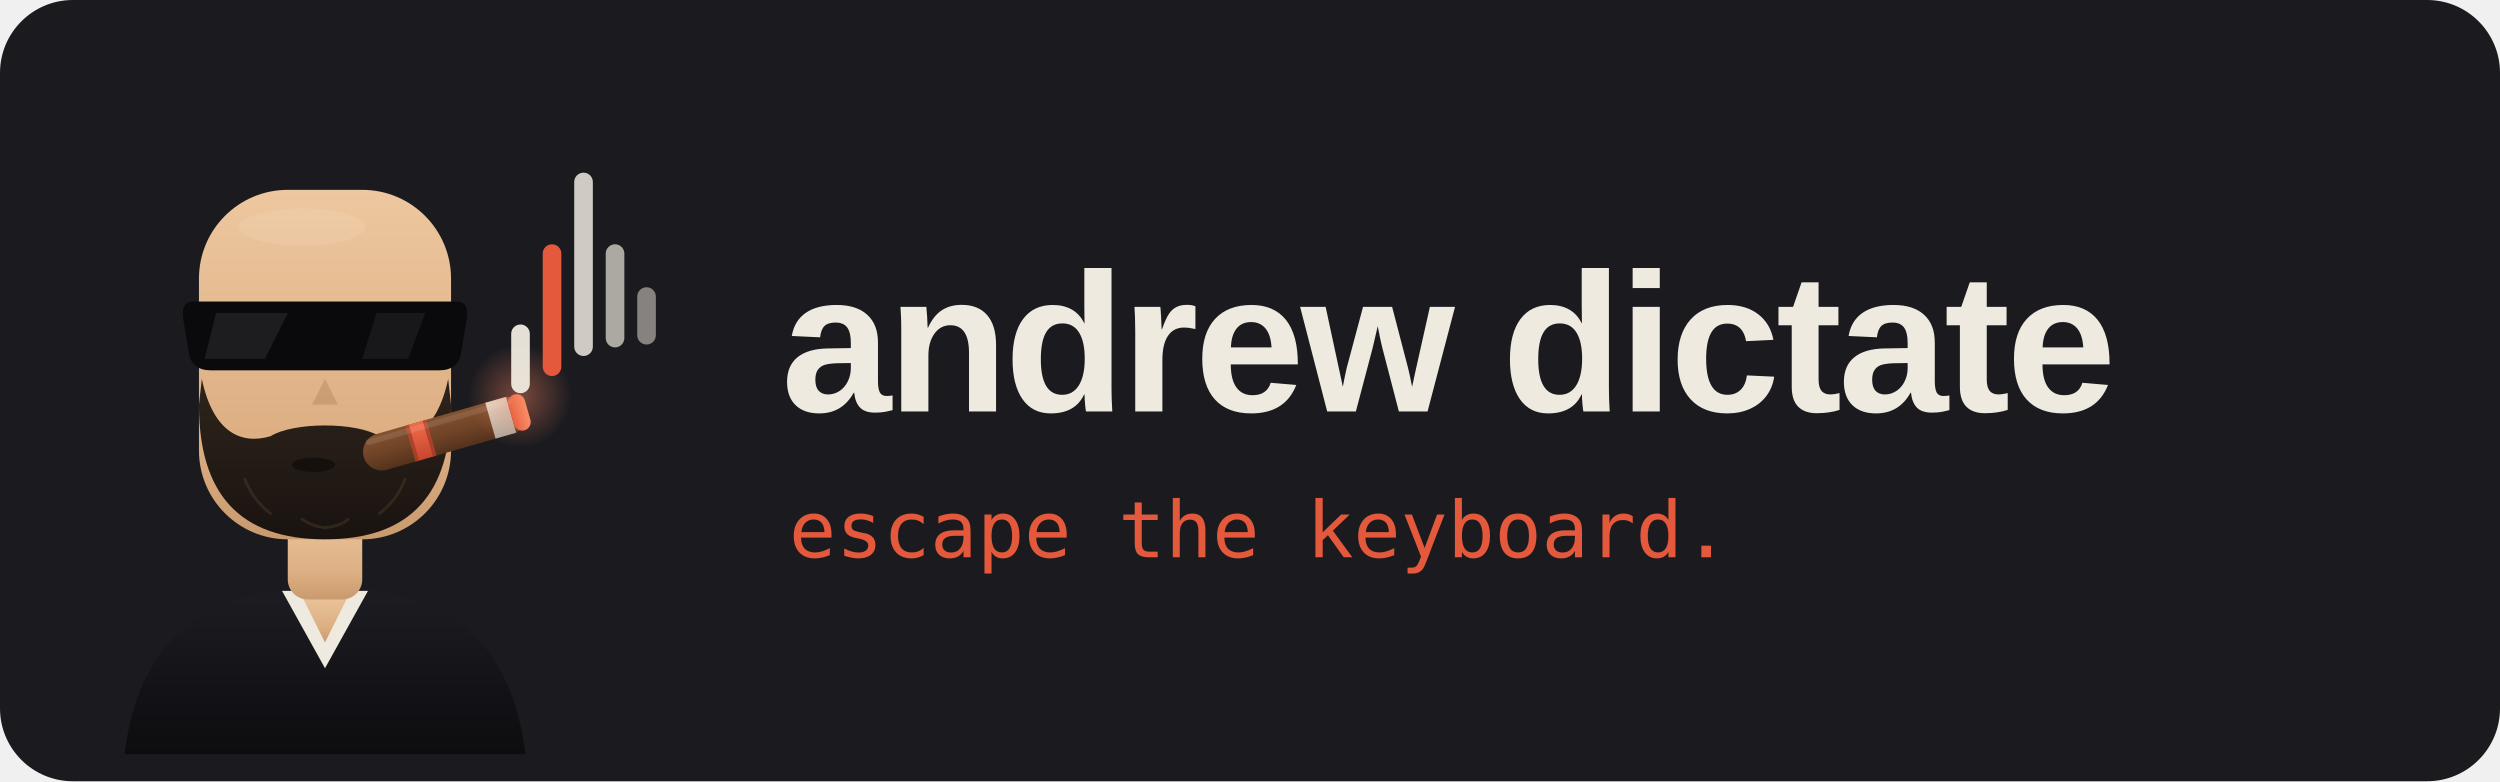
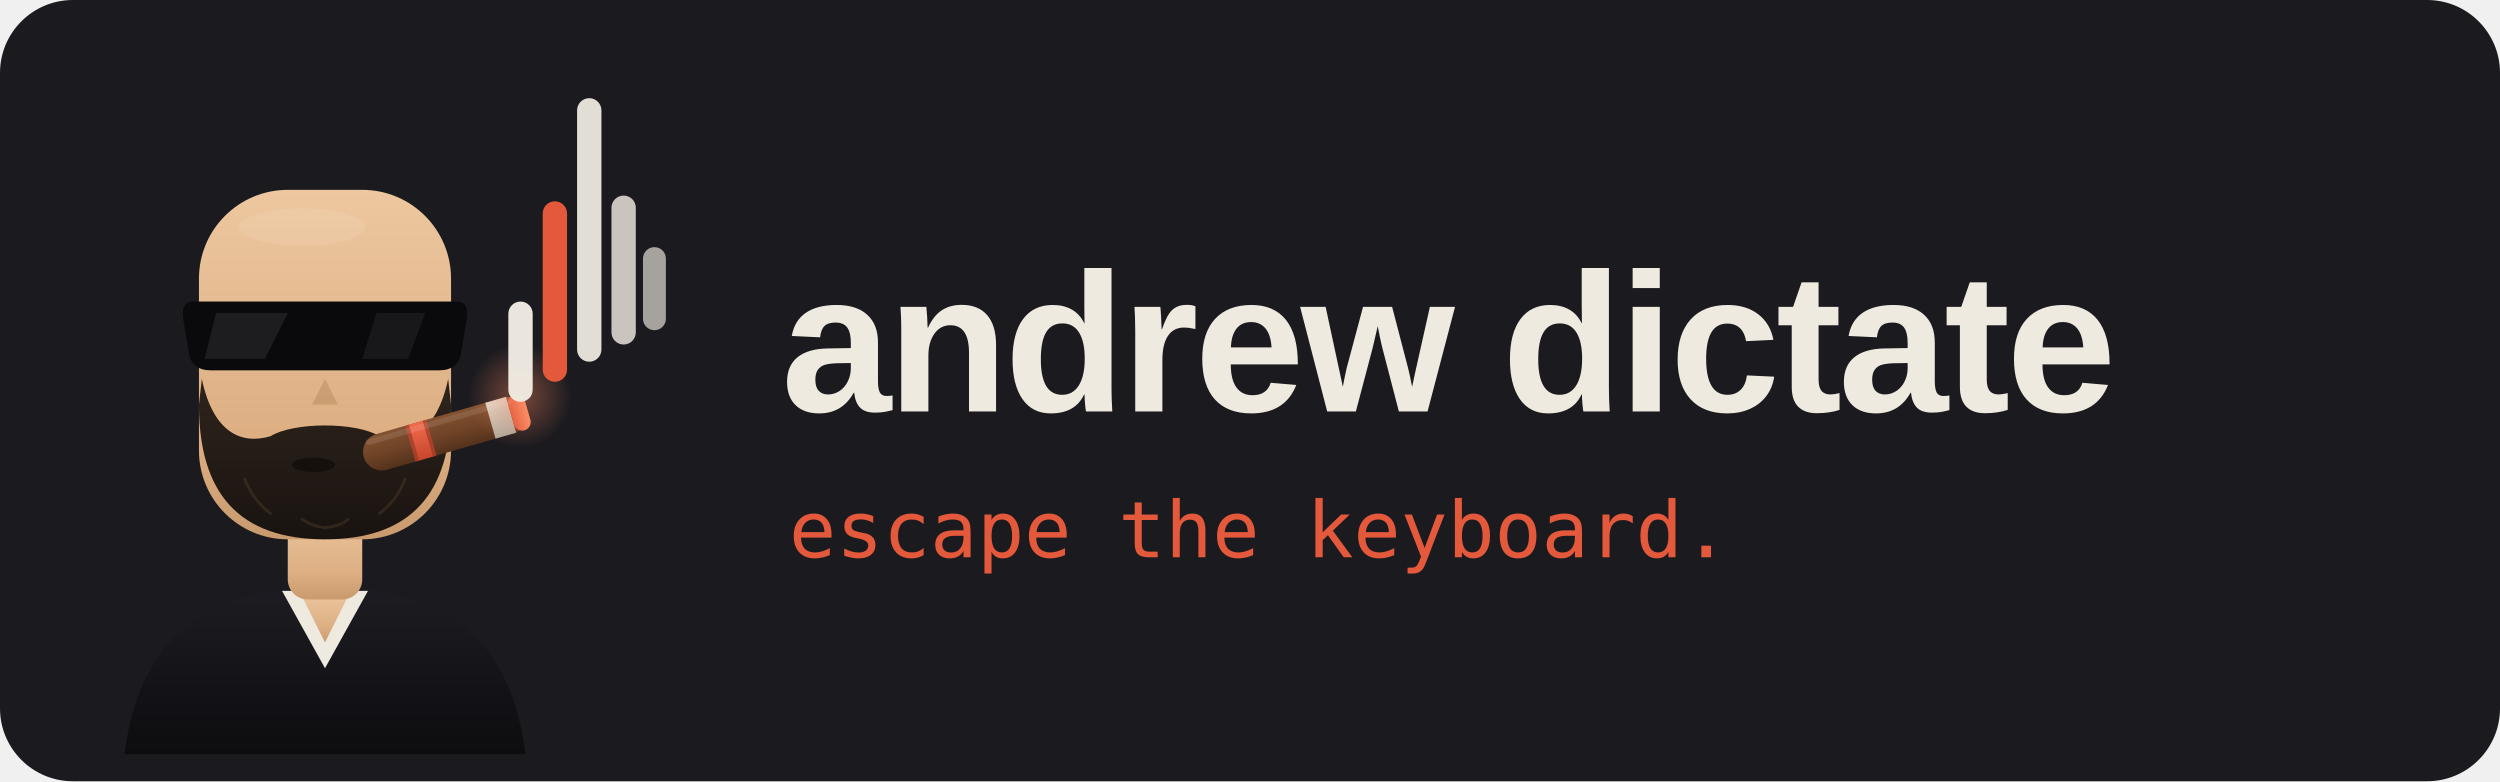
<svg xmlns="http://www.w3.org/2000/svg" viewBox="0 0 960 300" width="960" height="300">
  <defs>
    <radialGradient id="bgGlow" cx="52%" cy="40%" r="78%">
      <stop offset="0%" stop-color="#242430" />
      <stop offset="100%" stop-color="#141418" />
    </radialGradient>
    <linearGradient id="skin" x1="0" y1="0" x2="0" y2="1">
      <stop offset="0%" stop-color="#EDC79F" />
      <stop offset="70%" stop-color="#DDAF83" />
      <stop offset="100%" stop-color="#C99A6E" />
    </linearGradient>
    <linearGradient id="beard" x1="0" y1="0" x2="0" y2="1">
      <stop offset="0%" stop-color="#2E241B" />
      <stop offset="100%" stop-color="#191310" />
    </linearGradient>
    <linearGradient id="suit" x1="0" y1="0" x2="0" y2="1">
      <stop offset="0%" stop-color="#1C1C22" />
      <stop offset="100%" stop-color="#0D0D10" />
    </linearGradient>
    <linearGradient id="body" x1="0" y1="0" x2="0" y2="1">
      <stop offset="0%" stop-color="#835231" />
      <stop offset="55%" stop-color="#6E4226" />
      <stop offset="100%" stop-color="#54321C" />
    </linearGradient>
    <linearGradient id="band" x1="0" y1="0" x2="0" y2="1">
      <stop offset="0%" stop-color="#F06B4C" />
      <stop offset="100%" stop-color="#C7472E" />
    </linearGradient>
    <linearGradient id="ash" x1="0" y1="0" x2="0" y2="1">
      <stop offset="0%" stop-color="#E4DED1" />
      <stop offset="100%" stop-color="#AFA99C" />
    </linearGradient>
    <linearGradient id="ember" x1="0" y1="0" x2="1" y2="0">
      <stop offset="0%" stop-color="#E4593B" />
      <stop offset="100%" stop-color="#FF9468" />
    </linearGradient>
    <radialGradient id="emberGlow" cx="50%" cy="50%" r="50%">
      <stop offset="0%" stop-color="#F0805F" stop-opacity="0.45" />
      <stop offset="100%" stop-color="#F0805F" stop-opacity="0" />
    </radialGradient>
  </defs>
  <rect width="960" height="300" rx="28" fill="#1B1B1F" />
  <g transform="translate(-16 8) scale(0.55)">
    <path d="M116 512 C 126 434, 168 396, 256 396 C 344 396, 386 434, 396 512 Z" fill="url(#suit)" />
    <path d="M226 398 L 286 398 L 256 452 Z" fill="#EFEAE0" />
    <path d="M238 398 L 274 398 L 256 434 Z" fill="url(#skin)" />
    <rect x="230" y="340" width="52" height="64" rx="14" fill="url(#skin)" />
    <rect x="230" y="340" width="52" height="18" fill="#B8895E" opacity="0.55" />
    <rect x="168" y="118" width="176" height="244" rx="62" fill="url(#skin)" />
    <ellipse cx="240" cy="144" rx="44" ry="13" fill="#FFFFFF" opacity="0.08" />
    <path d="M170 250            C 178 288, 198 296, 218 290            C 234 280, 278 280, 294 290            C 314 296, 334 288, 342 250            L 344 268            C 344 330, 316 362, 256 362            C 196 362, 168 330, 168 268            Z" fill="url(#beard)" />
    <ellipse cx="248" cy="310" rx="15" ry="5" fill="#0D0906" opacity="0.6" />
    <g stroke="#4A3826" stroke-width="2" opacity="0.5" fill="none" stroke-linecap="round">
      <path d="M200 320 C 204 330, 210 338, 218 344" />
      <path d="M312 320 C 308 330, 302 338, 294 344" />
      <path d="M240 348 C 246 352, 250 353, 256 354" />
      <path d="M272 348 C 268 352, 262 353, 256 354" />
    </g>
    <path d="M164 196            L 348 196            C 354 196, 356 200, 355 208            L 351 232            C 350 240, 344 244, 336 244            L 176 244            C 168 244, 162 240, 161 232            L 157 208            C 156 200, 158 196, 164 196            Z" fill="#0A0A0D" />
    <path d="M180 204 L 230 204 L 214 236 L 172 236 Z" fill="#FFFFFF" opacity="0.08" />
    <path d="M292 204 L 326 204 L 314 236 L 282 236 Z" fill="#FFFFFF" opacity="0.06" />
    <path d="M247 268 L 265 268 L 256 250 Z" fill="#B8895E" opacity="0.5" />
    <g transform="rotate(-16 288 300)">
      <rect x="282" y="290" width="118" height="26" rx="13" fill="url(#body)" />
      <rect x="316" y="290" width="15" height="26" fill="url(#band)" />
      <rect x="316" y="290" width="2.5" height="26" fill="#8F3320" opacity="0.6" />
      <rect x="328.5" y="290" width="2.5" height="26" fill="#8F3320" opacity="0.6" />
      <rect x="374" y="290" width="15" height="26" fill="url(#ash)" />
      <rect x="389" y="290" width="12" height="26" rx="6" fill="url(#ember)" />
      <rect x="286" y="292" width="106" height="4" rx="2" fill="#FFFFFF" opacity="0.10" />
    </g>
    <circle cx="392" cy="262" r="36" fill="url(#emberGlow)" />
    <g fill="#EFEAE0">
-       <rect x="386" y="212" width="13" height="48" rx="6.5" opacity="0.95" />
-       <rect x="408" y="156" width="13" height="92" rx="6.5" fill="#E4593B" />
-       <rect x="430" y="106" width="13" height="128" rx="6.5" opacity="0.85" />
-       <rect x="452" y="156" width="13" height="72" rx="6.5" opacity="0.68" />
-       <rect x="474" y="186" width="13" height="40" rx="6.5" opacity="0.5" />
+       <rect x="384" y="196" width="17" height="70" rx="8.5" opacity="0.98" />
+       <rect x="408" y="126" width="17" height="126" rx="8.5" fill="#E4593B" />
+       <rect x="432" y="54" width="17" height="184" rx="8.5" opacity="0.94" />
+       <rect x="456" y="122" width="17" height="104" rx="8.5" opacity="0.82" />
+       <rect x="478" y="158" width="16" height="58" rx="8" opacity="0.66" />
    </g>
  </g>
  <text x="300" y="158" font-family="-apple-system, 'Helvetica Neue', Arial, sans-serif" font-size="76" font-weight="600" letter-spacing="-1.5" fill="#EFEAE0">andrew dictate</text>
  <text x="303" y="214" font-family="ui-monospace, 'SF Mono', Menlo, monospace" font-size="30" fill="#E4593B">escape the keyboard.</text>
</svg>
